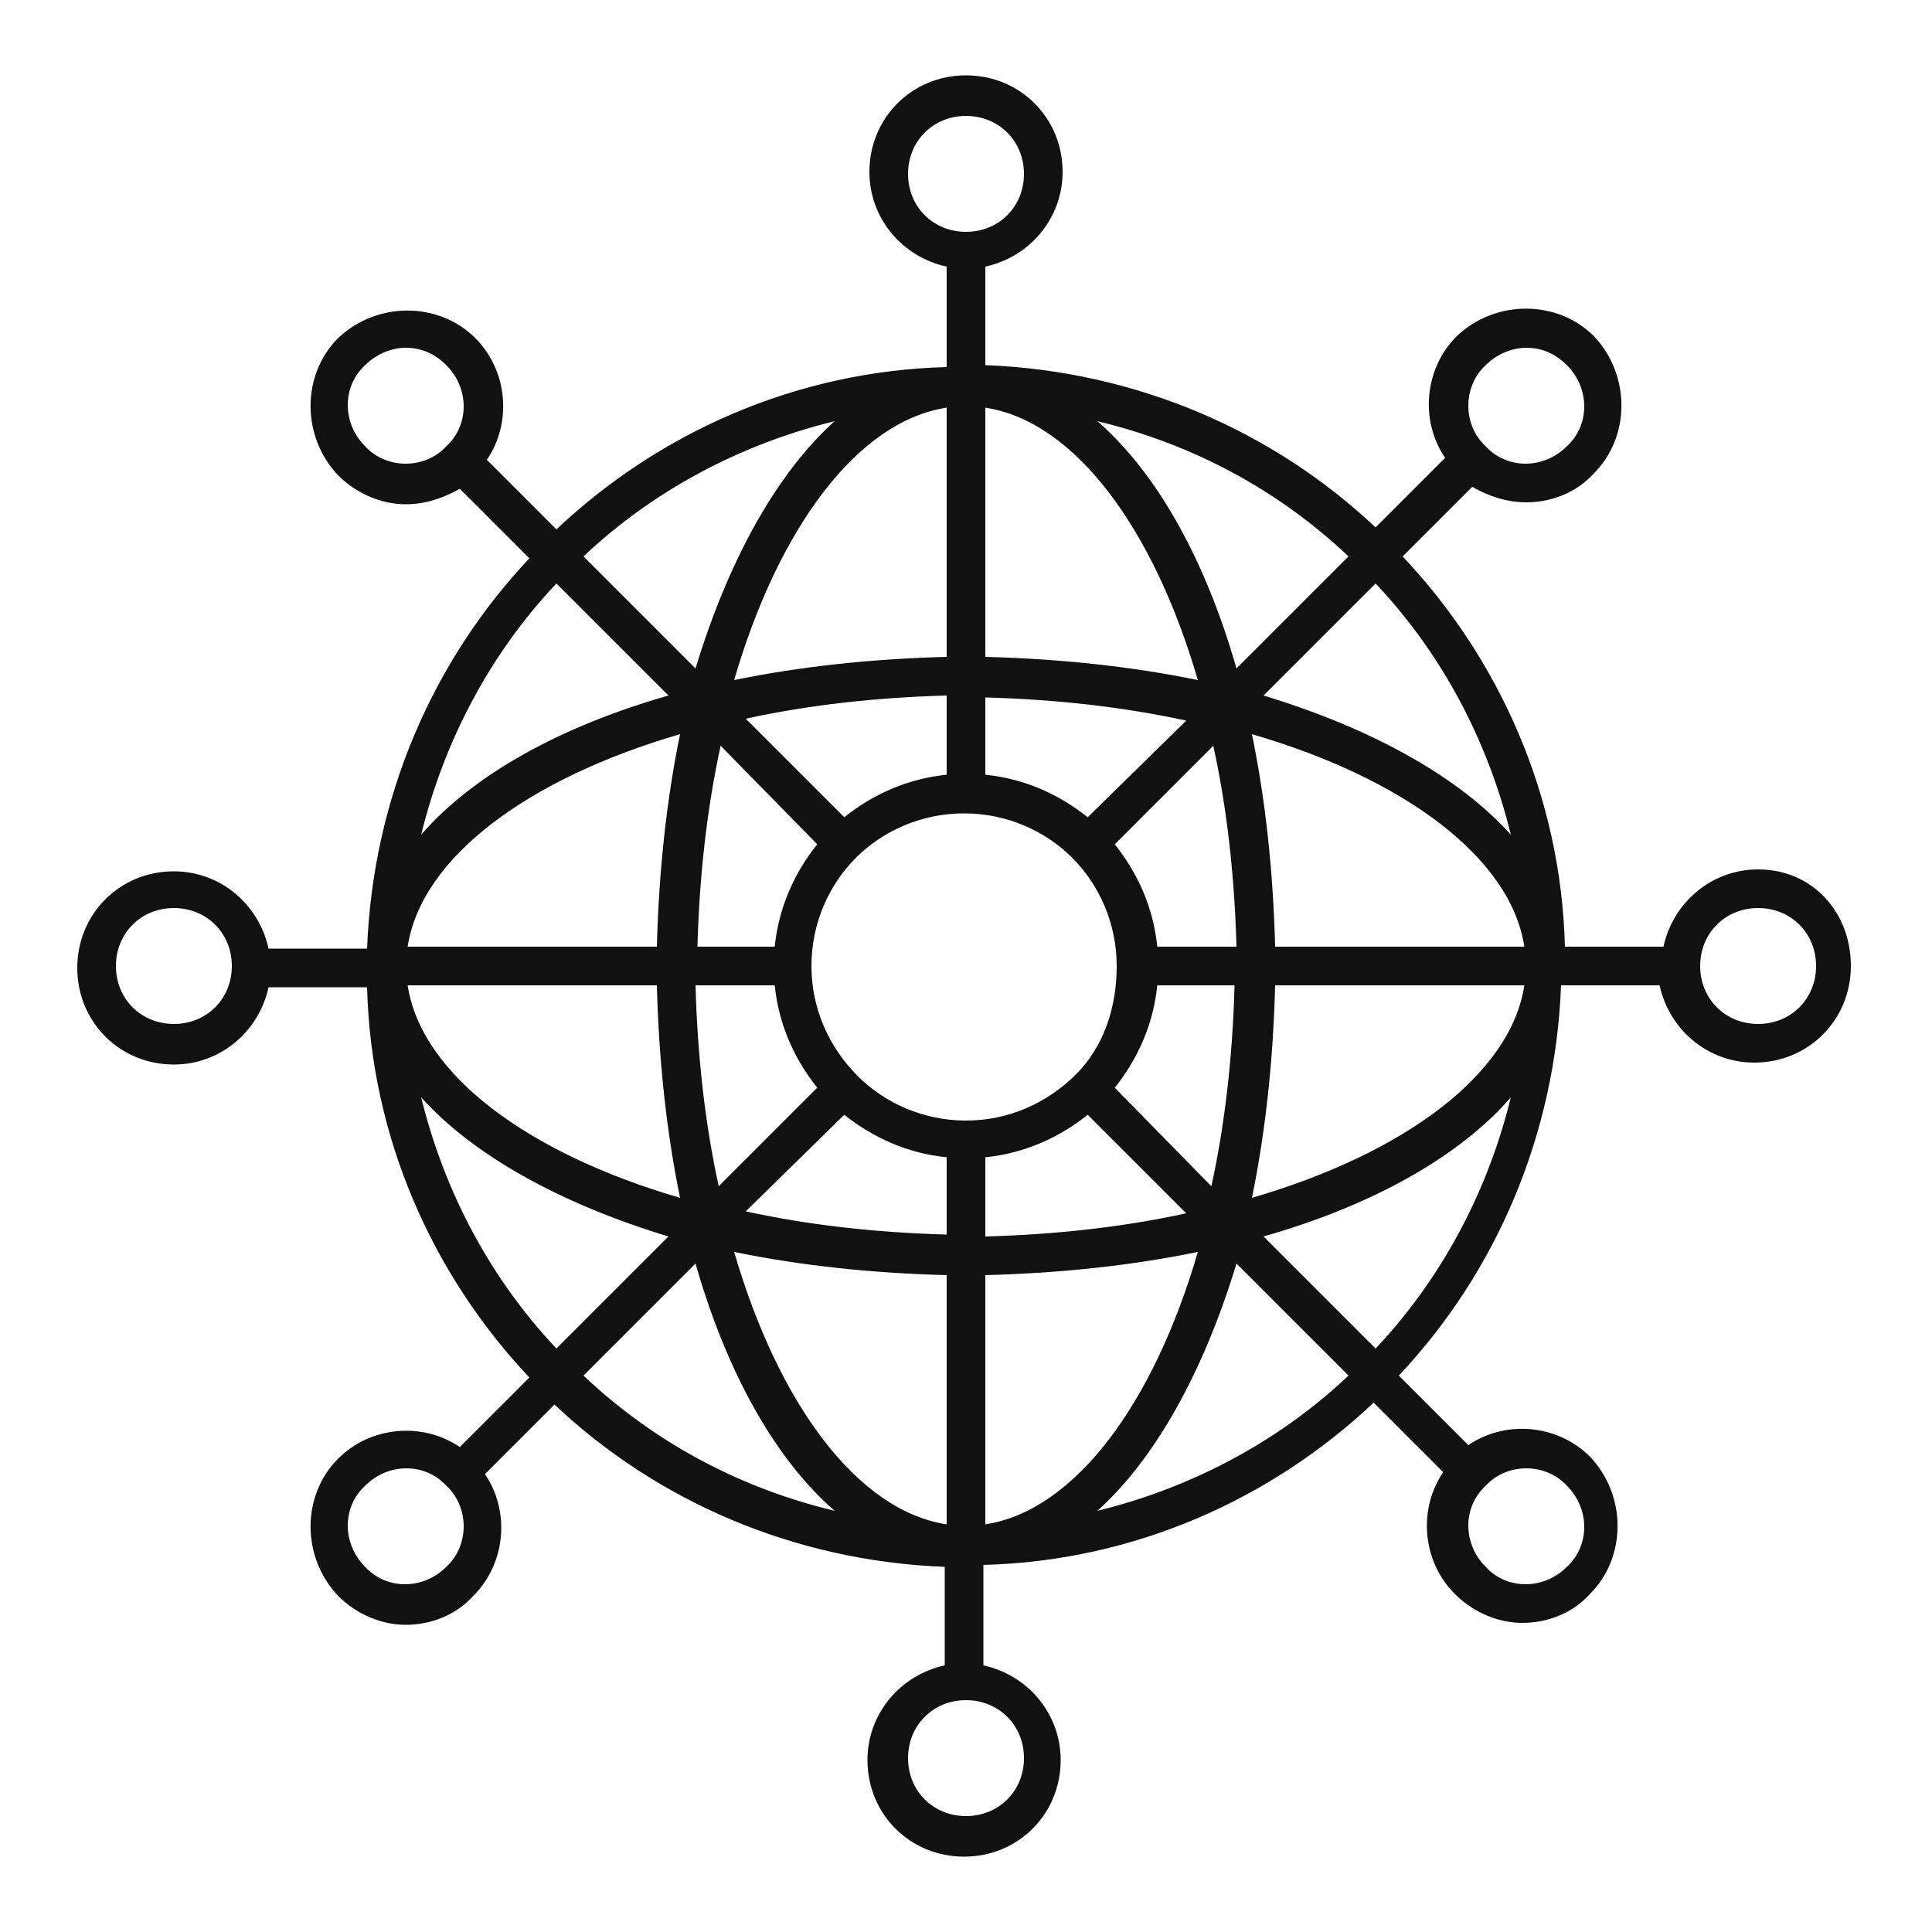
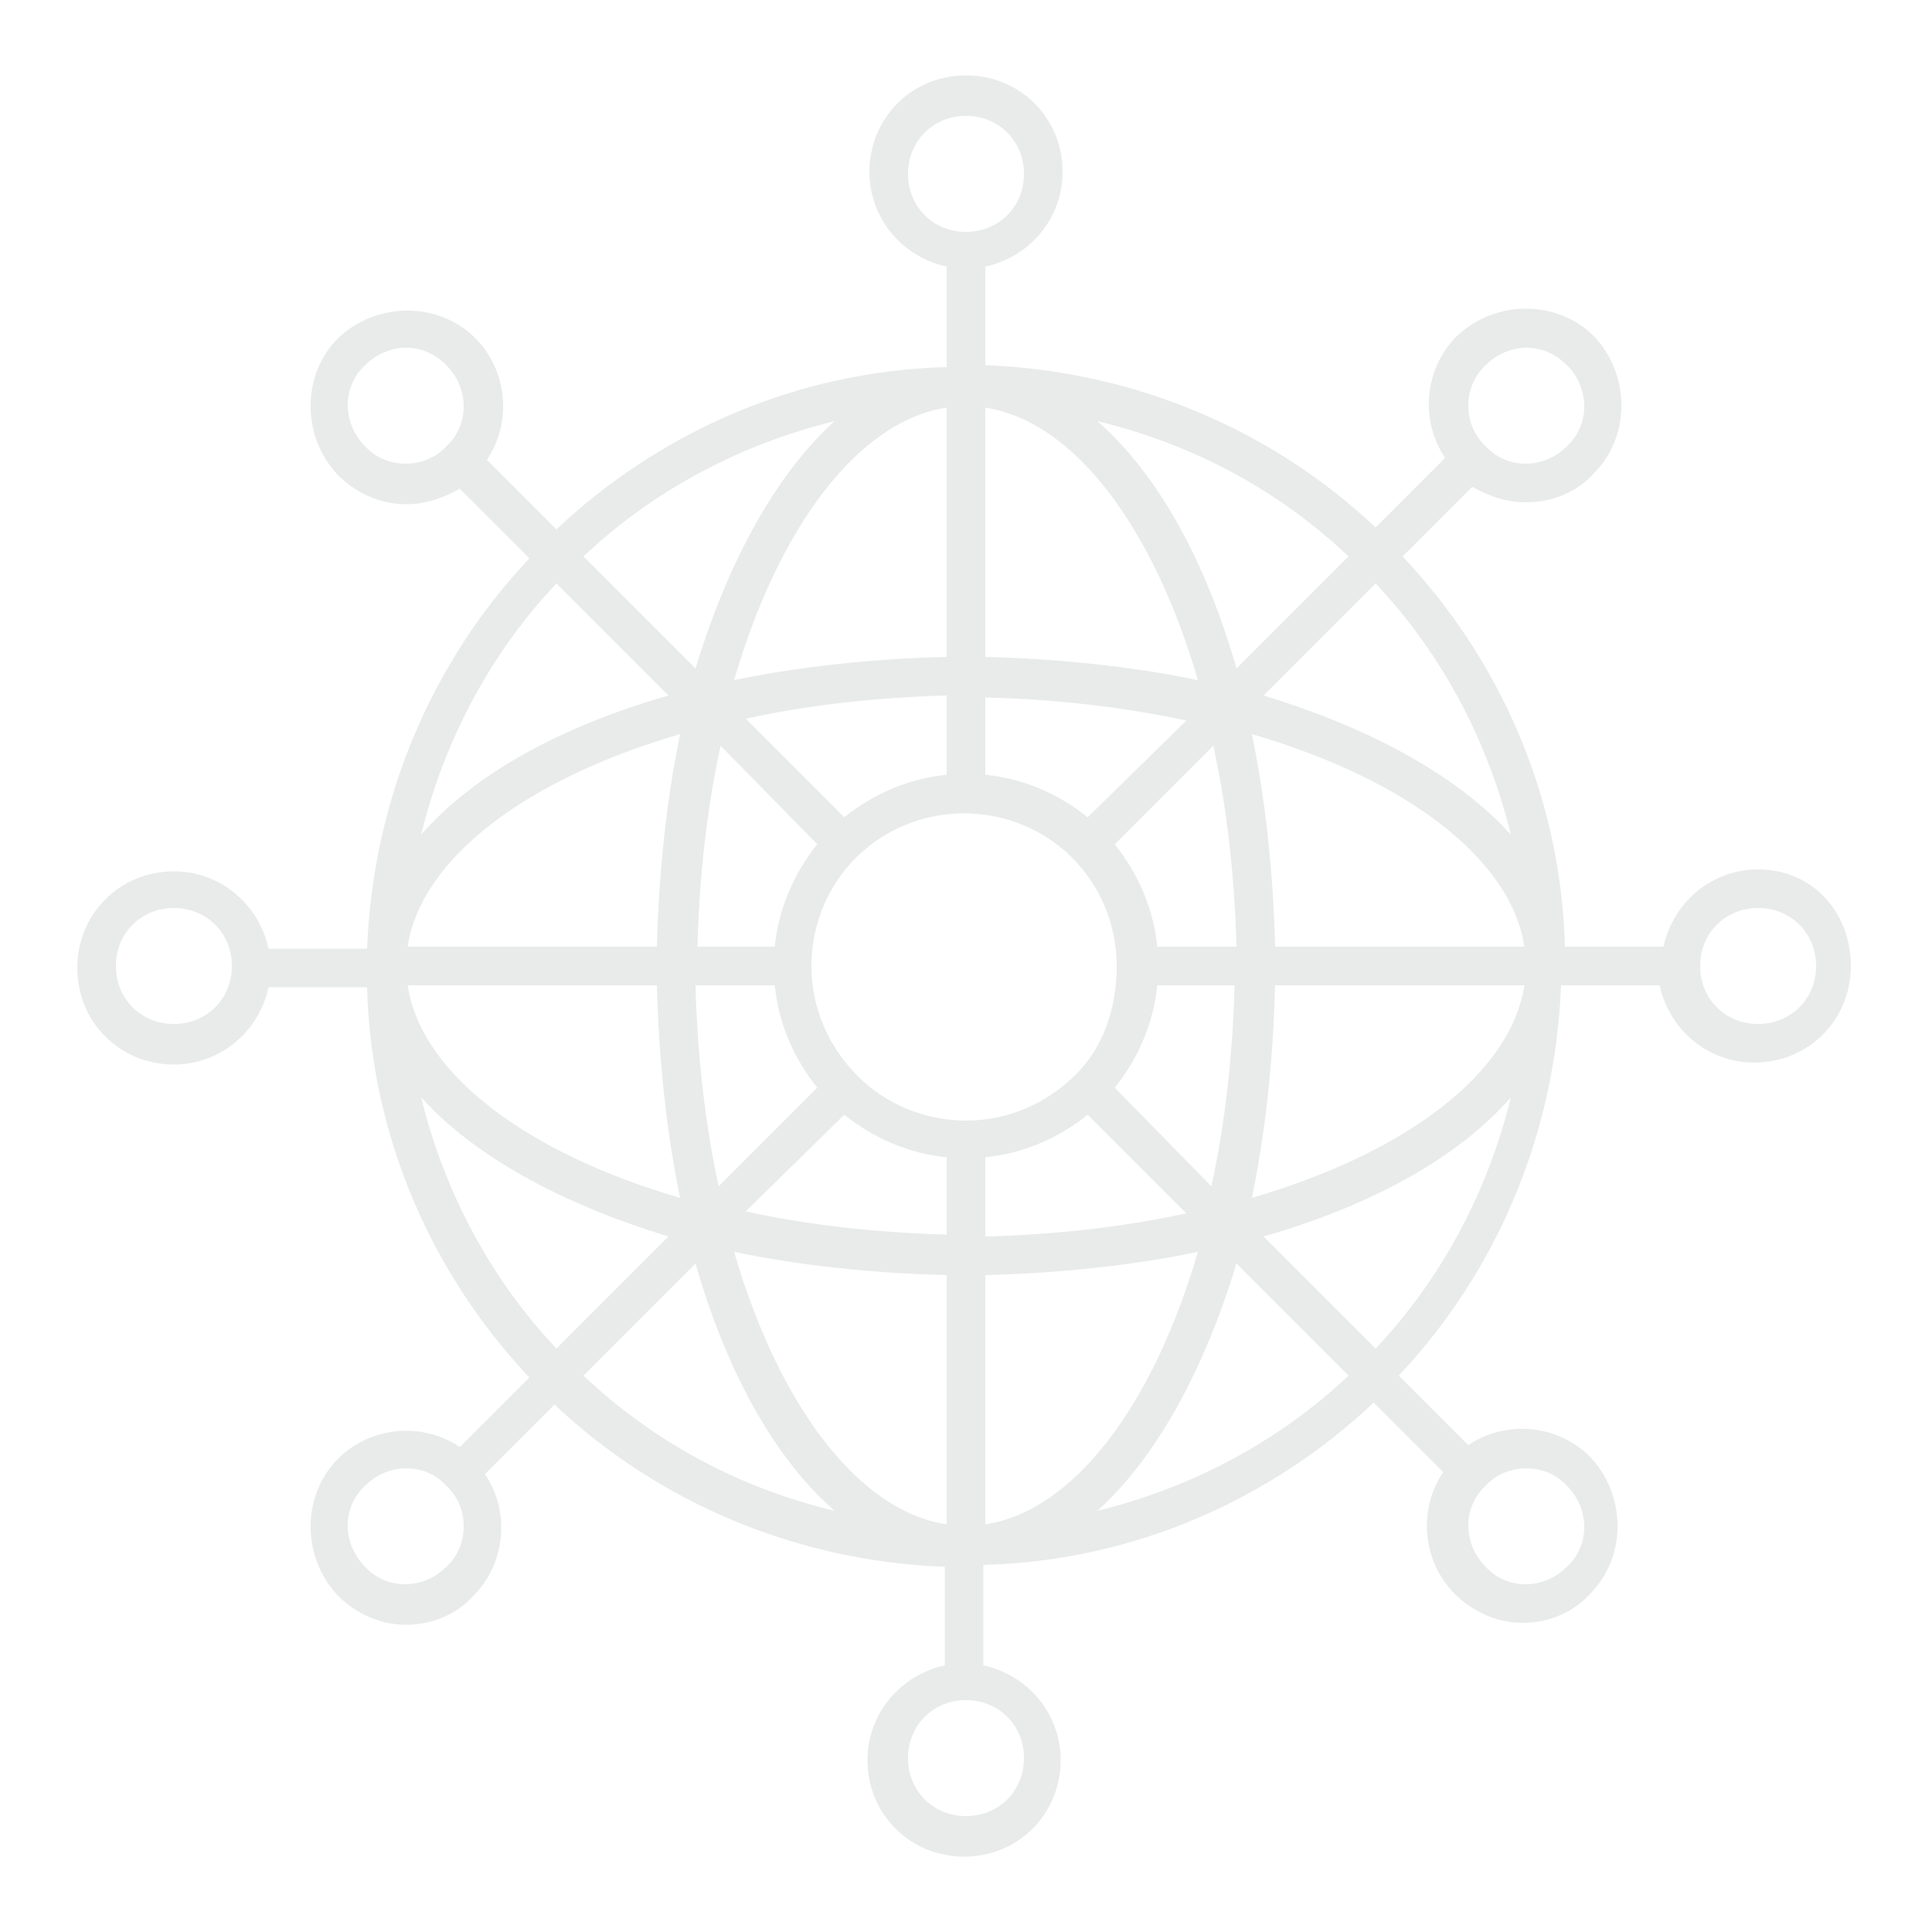
- <svg xmlns="http://www.w3.org/2000/svg" width="100px" height="100px" viewBox="0 0 100 100" style="enable-background:new 0 0 100 100;fill: #111;" version="1.1" xml:space="preserve">
+ <svg xmlns="http://www.w3.org/2000/svg" width="100px" height="100px" viewBox="0 0 100 100" style="enable-background:new 0 0 100 100;fill: #e9ebea;" version="1.1" xml:space="preserve">
  <g id="network">
    <path d="M91,45c-2.4,0-4.4,1.7-4.9,4H81c-0.2-7.8-3.4-14.9-8.4-20.2l3.6-3.6C77.1,25.7,78,26,79,26c1.3,0,2.6-0.5,3.5-1.5   c1.9-1.9,1.9-5.1,0-7.1c-1.9-1.9-5.1-1.9-7.1,0c-1.7,1.7-1.9,4.4-0.6,6.3l-3.6,3.6c-5.3-5-12.4-8.1-20.2-8.4v-5.1   c2.3-0.5,4-2.5,4-4.9c0-2.8-2.2-5-5-5s-5,2.2-5,5c0,2.4,1.7,4.4,4,4.9V19c-7.8,0.2-14.9,3.4-20.2,8.4l-3.6-3.6   c1.3-1.9,1.1-4.6-0.6-6.3c-1.9-1.9-5.1-1.9-7.1,0c-1.9,1.9-1.9,5.1,0,7.1c1,1,2.3,1.5,3.5,1.5c1,0,1.9-0.3,2.8-0.8l3.6,3.6   c-5,5.3-8.1,12.4-8.4,20.2h-5.1c-0.5-2.3-2.5-4-4.9-4c-2.8,0-5,2.2-5,5s2.2,5,5,5c2.4,0,4.4-1.7,4.9-4H19   c0.2,7.8,3.4,14.9,8.4,20.2l-3.6,3.6c-1.9-1.3-4.6-1.1-6.3,0.6c-1.9,1.9-1.9,5.1,0,7.1c1,1,2.3,1.5,3.5,1.5c1.3,0,2.6-0.5,3.5-1.5   c1.7-1.7,1.9-4.4,0.6-6.3l3.6-3.6c5.3,5,12.4,8.1,20.2,8.4v5.1c-2.3,0.5-4,2.5-4,4.9c0,2.8,2.2,5,5,5s5-2.2,5-5   c0-2.4-1.7-4.4-4-4.9V81c7.8-0.2,14.9-3.4,20.2-8.4l3.6,3.6c-1.3,1.9-1.1,4.6,0.6,6.3c1,1,2.3,1.5,3.5,1.5c1.3,0,2.6-0.5,3.5-1.5   c1.9-1.9,1.9-5.1,0-7.1c-1.7-1.7-4.4-1.9-6.3-0.6l-3.6-3.6c5-5.3,8.1-12.4,8.4-20.2h5.1c0.5,2.3,2.5,4,4.9,4c2.8,0,5-2.2,5-5   S93.8,45,91,45z M51,78.9V66c3.9-0.1,7.6-0.5,11-1.2C59.7,72.7,55.6,78.2,51,78.9z M49,21.1V34c-3.9,0.1-7.6,0.5-11,1.2   C40.3,27.3,44.4,21.8,49,21.1z M66,49c-0.1-3.9-0.5-7.6-1.2-11c7.9,2.3,13.4,6.4,14.1,11H66z M55.7,55.6   C55.7,55.7,55.7,55.7,55.7,55.6C55.7,55.7,55.7,55.7,55.7,55.6C54.2,57.1,52.2,58,50,58s-4.2-0.9-5.6-2.3c0,0,0,0,0,0s0,0,0,0   C42.9,54.2,42,52.2,42,50s0.9-4.2,2.3-5.6c0,0,0,0,0,0s0,0,0,0c1.4-1.4,3.4-2.3,5.6-2.3s4.2,0.9,5.6,2.3c0,0,0,0,0,0s0,0,0,0   c1.4,1.4,2.3,3.4,2.3,5.6S57.1,54.2,55.7,55.6z M56.3,42.3c-1.5-1.2-3.3-2-5.3-2.2v-4c3.7,0.1,7.2,0.5,10.4,1.2L56.3,42.3z    M49,40.1c-2,0.2-3.8,1-5.3,2.2l-5.1-5.1c3.2-0.7,6.7-1.1,10.4-1.2V40.1z M42.3,43.7c-1.2,1.5-2,3.3-2.2,5.3h-4   c0.1-3.7,0.5-7.2,1.2-10.4L42.3,43.7z M40.1,51c0.2,2,1,3.8,2.2,5.3l-5.1,5.1c-0.7-3.2-1.1-6.7-1.2-10.4H40.1z M43.7,57.7   c1.5,1.2,3.3,2,5.3,2.2v4c-3.7-0.1-7.2-0.5-10.4-1.2L43.7,57.7z M51,59.9c2-0.2,3.8-1,5.3-2.2l5.1,5.1c-3.2,0.7-6.7,1.1-10.4,1.2   V59.9z M57.7,56.3c1.2-1.5,2-3.3,2.2-5.3h4c-0.1,3.7-0.5,7.2-1.2,10.4L57.7,56.3z M59.9,49c-0.2-2-1-3.8-2.2-5.3l5.1-5.1   c0.7,3.2,1.1,6.7,1.2,10.4H59.9z M51,34V21.1c4.6,0.7,8.7,6.2,11,14.1C58.6,34.5,54.9,34.1,51,34z M34,49H21.1   c0.7-4.6,6.2-8.7,14.1-11C34.5,41.4,34.1,45.1,34,49z M34,51c0.1,3.9,0.5,7.6,1.2,11c-7.9-2.3-13.4-6.4-14.1-11H34z M49,66v12.9   c-4.6-0.7-8.7-6.2-11-14.1C41.4,65.5,45.1,65.9,49,66z M66,51h12.9c-0.7,4.6-6.2,8.7-14.1,11C65.5,58.6,65.9,54.9,66,51z M65.4,36   l5.8-5.8c3.4,3.6,5.8,8.1,7,13C75.5,40.2,71,37.7,65.4,36z M64,34.6c-1.6-5.6-4.1-10.1-7.2-12.8c5,1.2,9.4,3.6,13,7L64,34.6z    M36,34.6l-5.8-5.8c3.6-3.4,8.1-5.8,13-7C40.2,24.5,37.7,29,36,34.6z M28.8,30.2l5.8,5.8c-5.6,1.6-10.1,4.1-12.8,7.2   C23,38.3,25.4,33.8,28.8,30.2z M34.6,64l-5.8,5.8c-3.4-3.6-5.8-8.1-7-13C24.5,59.8,29,62.3,34.6,64z M36,65.4   c1.6,5.6,4.1,10.1,7.2,12.8c-5-1.2-9.4-3.6-13-7L36,65.4z M64,65.4l5.8,5.8c-3.6,3.4-8.1,5.8-13,7C59.8,75.5,62.3,71,64,65.4z    M71.2,69.8L65.4,64c5.6-1.6,10.1-4.1,12.8-7.2C77,61.7,74.6,66.2,71.2,69.8z M76.9,18.9c0.6-0.6,1.4-0.9,2.1-0.9   c0.8,0,1.5,0.3,2.1,0.9c1.2,1.2,1.2,3.1,0,4.2c-1.2,1.2-3.1,1.2-4.2,0C75.7,22,75.7,20,76.9,18.9z M47,9c0-1.7,1.3-3,3-3s3,1.3,3,3   s-1.3,3-3,3S47,10.7,47,9z M18.9,23.1c-1.2-1.2-1.2-3.1,0-4.2c0.6-0.6,1.4-0.9,2.1-0.9c0.8,0,1.5,0.3,2.1,0.9   c1.2,1.2,1.2,3.1,0,4.2C22,24.3,20,24.3,18.9,23.1z M9,53c-1.7,0-3-1.3-3-3s1.3-3,3-3s3,1.3,3,3S10.7,53,9,53z M23.1,81.1   c-1.2,1.2-3.1,1.2-4.2,0c-1.2-1.2-1.2-3.1,0-4.2c1.2-1.2,3.1-1.2,4.2,0C24.3,78,24.3,80,23.1,81.1z M53,91c0,1.7-1.3,3-3,3   s-3-1.3-3-3s1.3-3,3-3S53,89.3,53,91z M81.1,76.9c1.2,1.2,1.2,3.1,0,4.2c-1.2,1.2-3.1,1.2-4.2,0c-1.2-1.2-1.2-3.1,0-4.2   C78,75.7,80,75.7,81.1,76.9z M91,53c-1.7,0-3-1.3-3-3s1.3-3,3-3s3,1.3,3,3S92.7,53,91,53z" />
  </g>
  <g id="connection" />
  <g id="page" />
  <g id="support" />
  <g id="configuration" />
  <g id="cloud_storage" />
  <g id="password" />
  <g id="search_engine" />
  <g id="history" />
  <g id="SEO" />
  <g id="optimization" />
  <g id="backlink" />
  <g id="performance" />
  <g id="analytics" />
  <g id="security" />
  <g id="dark_web" />
  <g id="video_player" />
  <g id="upload_download" />
  <g id="incognito_tab" />
  <g id="bookmark" />
</svg>
